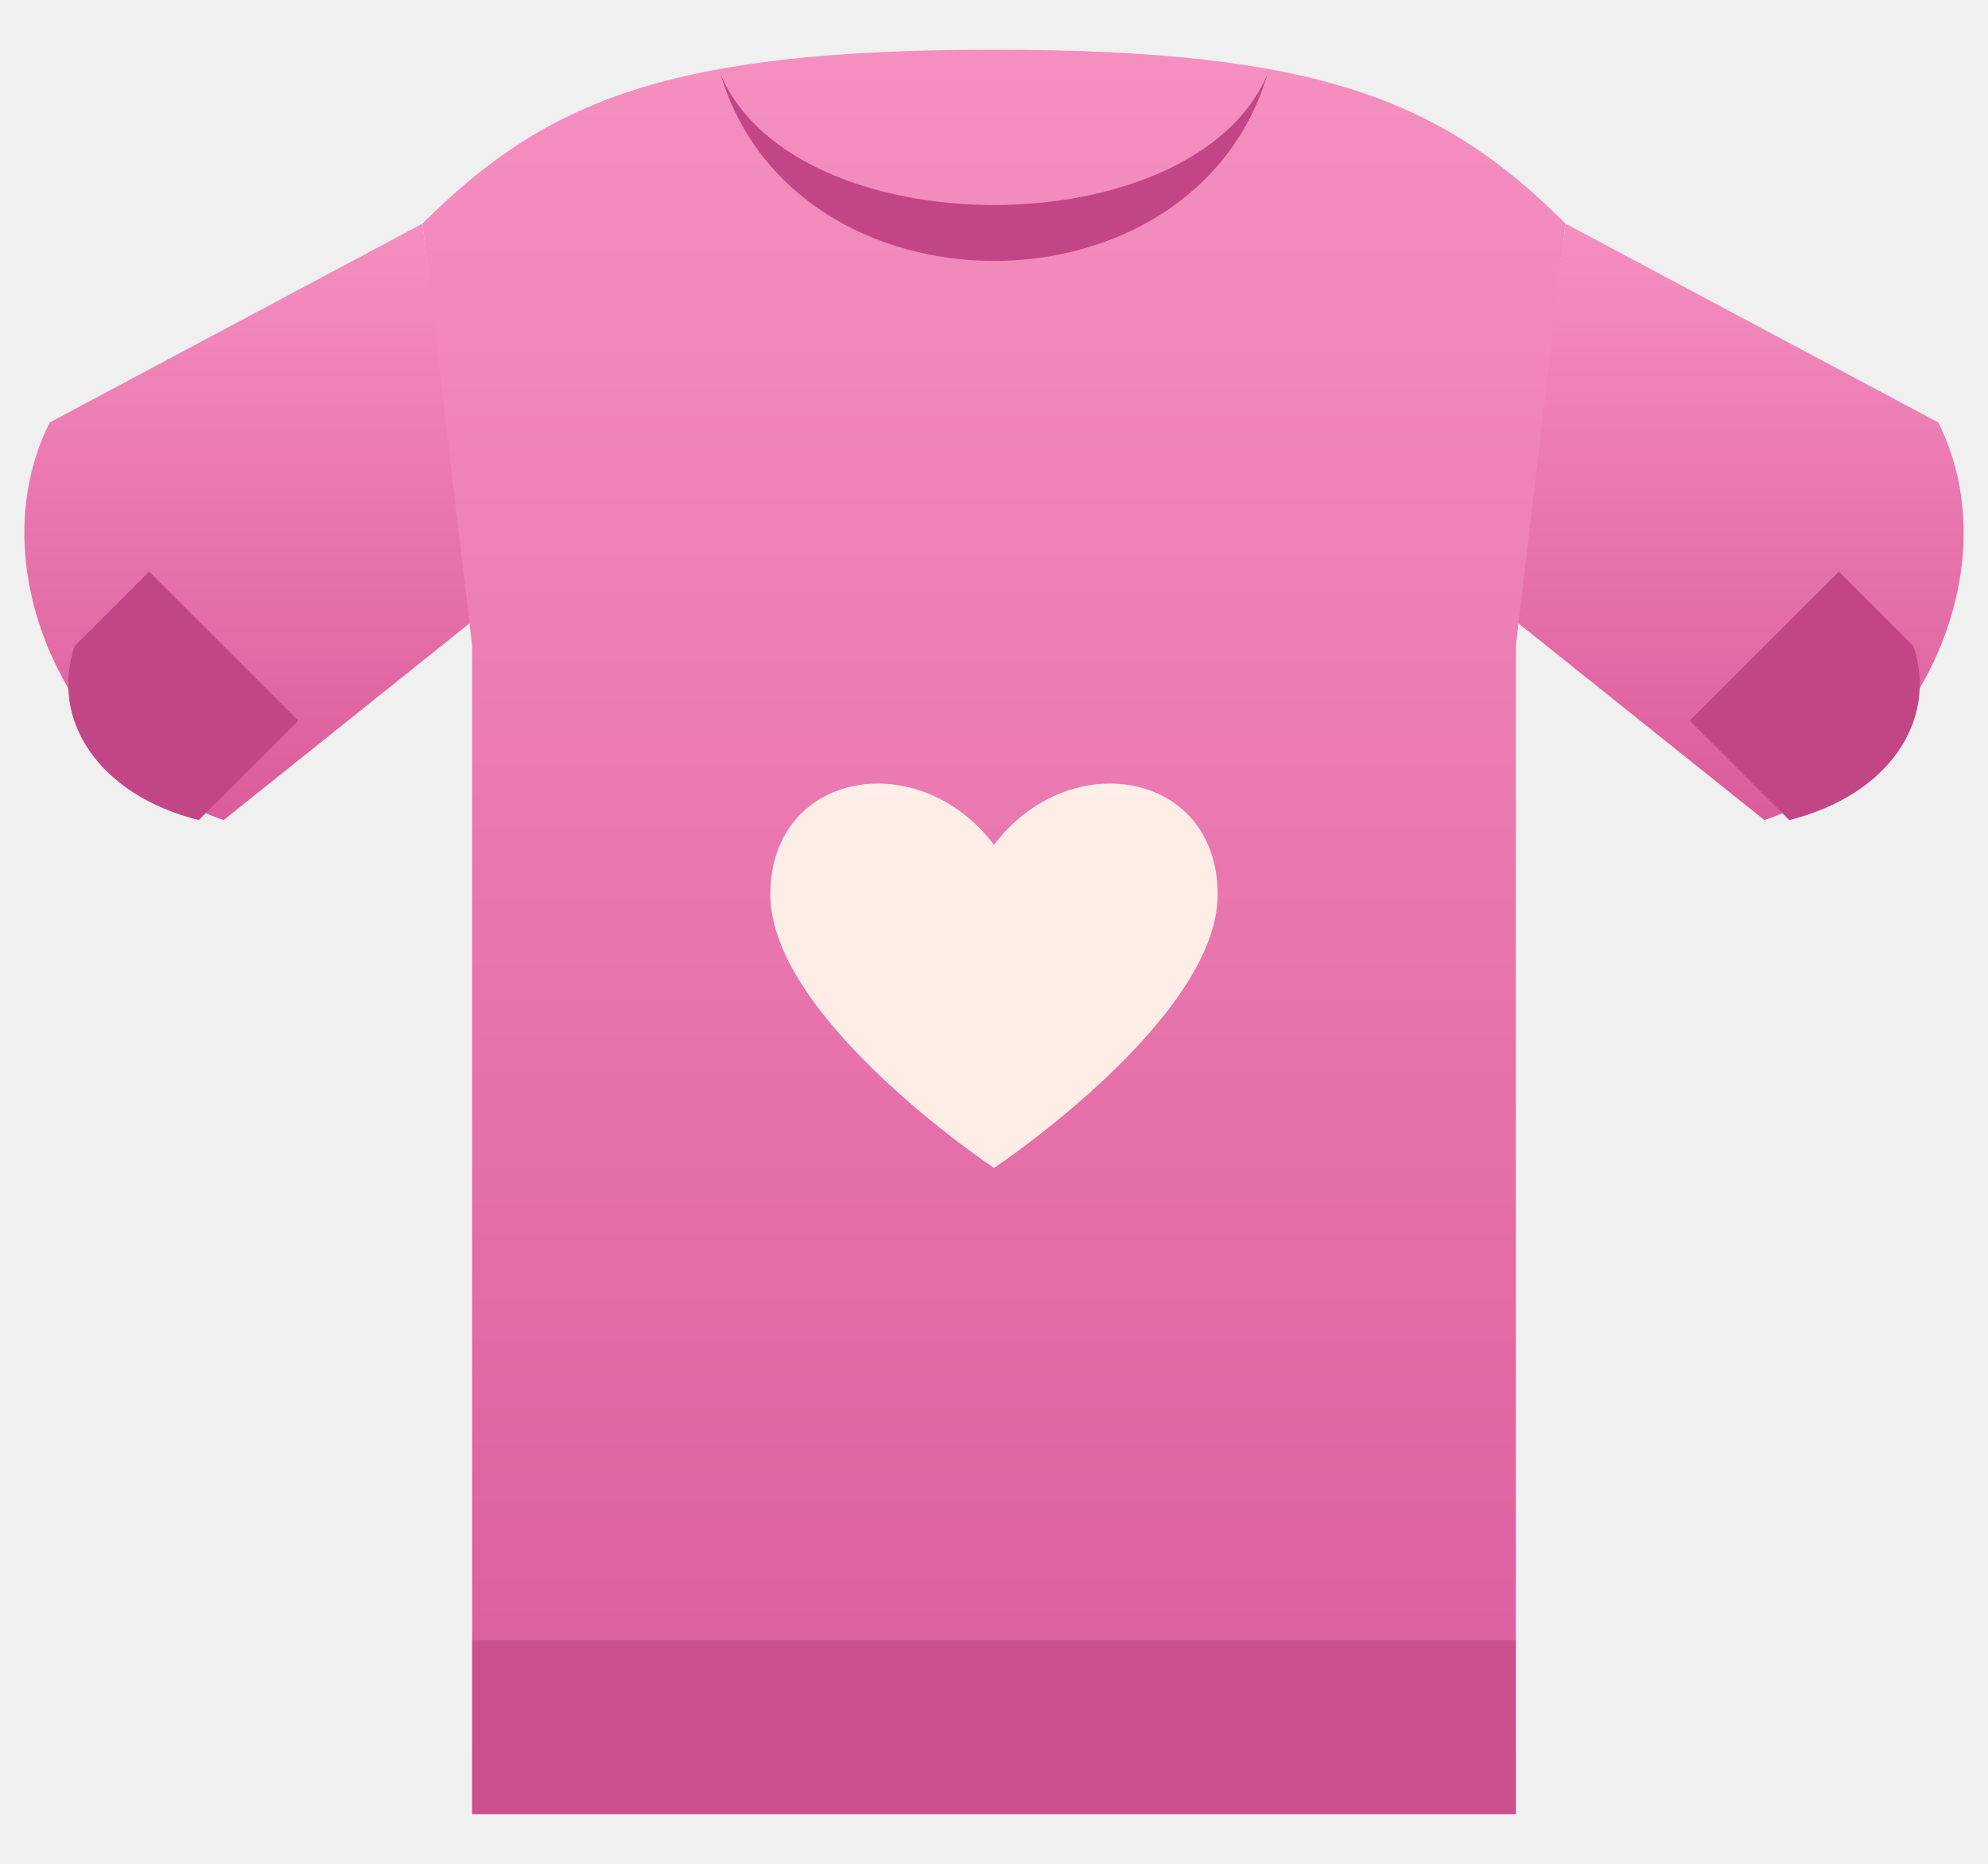
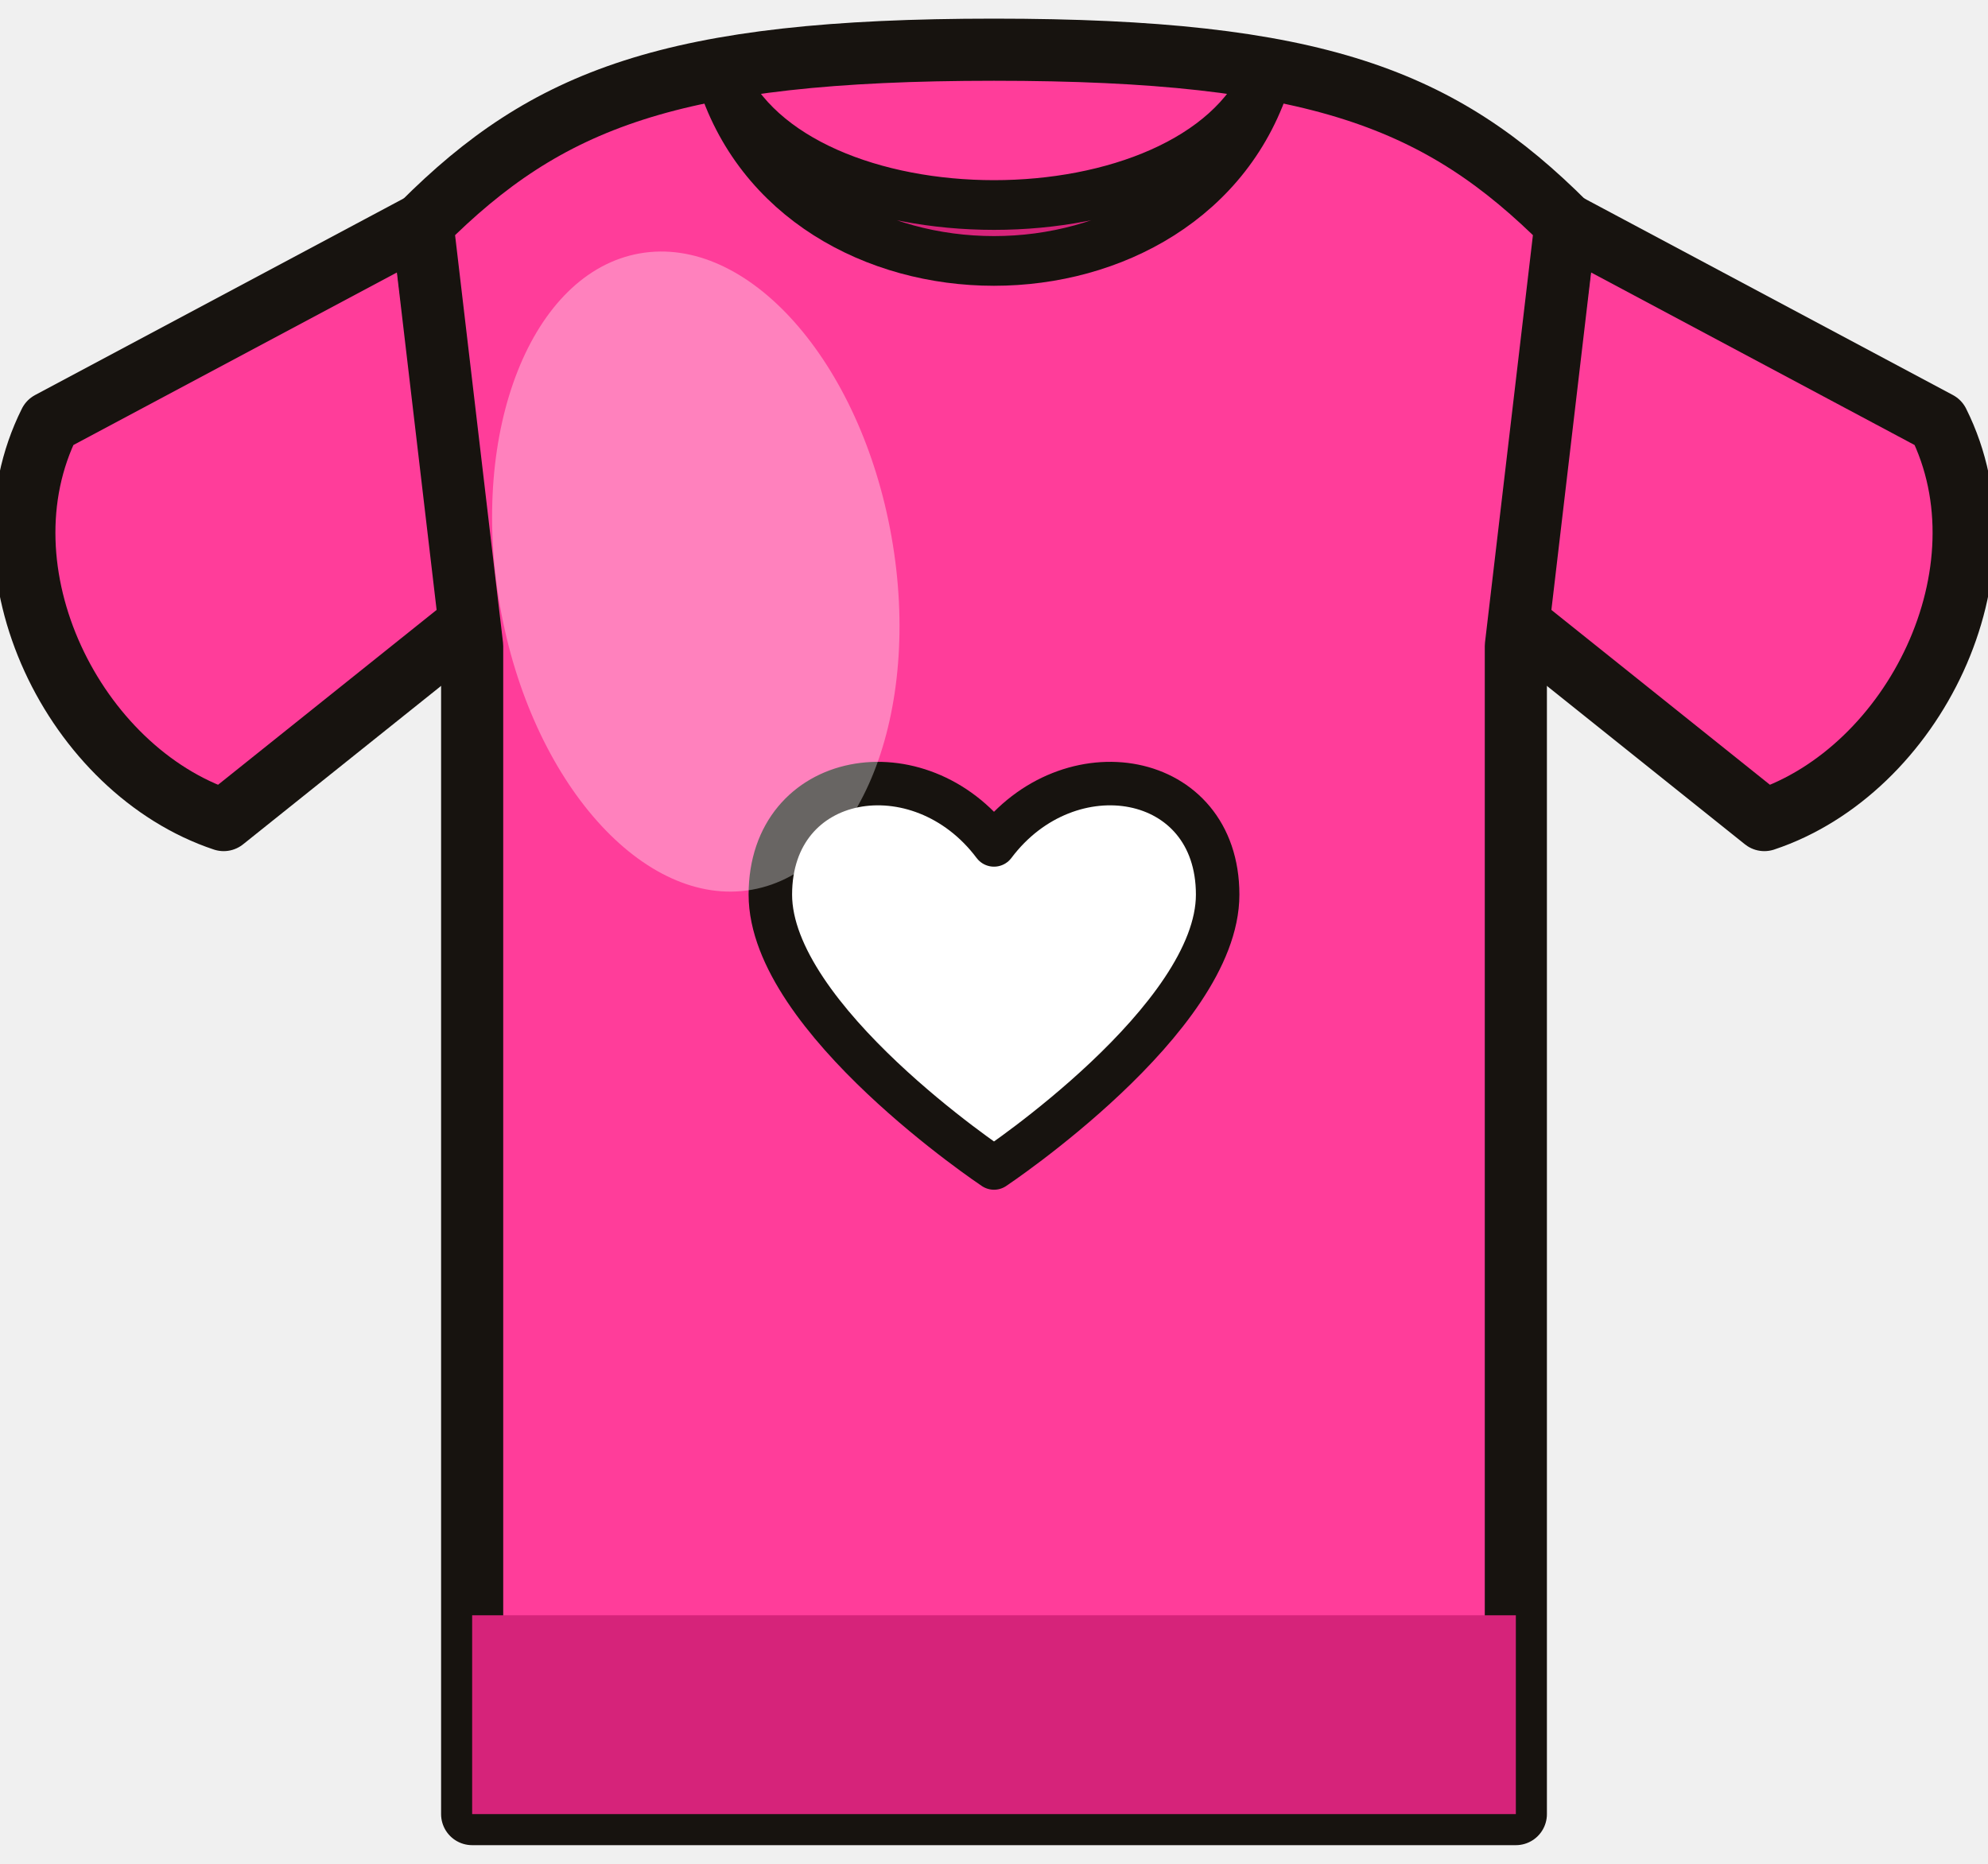
<svg xmlns="http://www.w3.org/2000/svg" viewBox="0 0 160 150">
-   <defs>
-     <linearGradient id="pinkShirt" x1="0" y1="0" x2="0" y2="1">
-       <stop offset="0%" stop-color="#F58FC0" />
-       <stop offset="100%" stop-color="#DB5C9B" />
-     </linearGradient>
-   </defs>
-   <path d="M 34 18 L 4 34 C -2 46 6 62 18 66 L 38 50 Z" fill="url(#pinkShirt)" />
-   <path d="M 126 18 L 156 34 C 162 46 154 62 142 66 L 122 50 Z" fill="url(#pinkShirt)" />
-   <path d="M 6 52 C 4 58 8 64 16 66 L 24 58 L 12 46 Z" fill="#C24686" />
-   <path d="M 154 52 C 156 58 152 64 144 66 L 136 58 L 148 46 Z" fill="#C24686" />
-   <path d="M 34 18 C 44 8 54 4 80 4 C 106 4 116 8 126 18 L 122 52 L 122 146 L 38 146 L 38 52 Z" fill="url(#pinkShirt)" />
-   <rect x="38" y="132" width="84" height="14" fill="#C24686" opacity="0.6" />
-   <path d="M 58 6 C 64 20 96 20 102 6 C 96 26 64 26 58 6 Z" fill="#C24686" />
-   <path d="M 80 68 C 74 60 62 62 62 72 C 62 82 80 94 80 94 C 80 94 98 82 98 72 C 98 62 86 60 80 68 Z" fill="#FFF7EC" opacity="0.92" />
+   <path d="M 34 18 L 4 34 C -2 46 6 62 18 66 L 38 50 Z" fill="#FF3D9A" stroke="#17130F" stroke-width="5" stroke-linejoin="round" />
+   <path d="M 126 18 L 156 34 C 162 46 154 62 142 66 L 122 50 Z" fill="#FF3D9A" stroke="#17130F" stroke-width="5" stroke-linejoin="round" />
+   <path d="M 34 18 C 44 8 54 4 80 4 C 106 4 116 8 126 18 L 122 52 L 122 146 L 38 146 L 38 52 Z" fill="#FF3D9A" stroke="#17130F" stroke-width="5" stroke-linejoin="round" />
+   <rect x="38" y="130" width="84" height="16" fill="#D6237A" />
+   <path d="M 58 6 C 64 20 96 20 102 6 C 96 26 64 26 58 6 Z" fill="#D6237A" stroke="#17130F" stroke-width="4" stroke-linejoin="round" />
+   <path d="M 80 68 C 74 60 62 62 62 72 C 62 82 80 94 80 94 C 80 94 98 82 98 72 C 98 62 86 60 80 68 Z" fill="#FFFFFF" stroke="#17130F" stroke-width="3.5" stroke-linejoin="round" />
+   <ellipse cx="56" cy="46" rx="16" ry="26" fill="#FFFFFF" opacity="0.35" transform="rotate(-10 56 46)" />
</svg>
